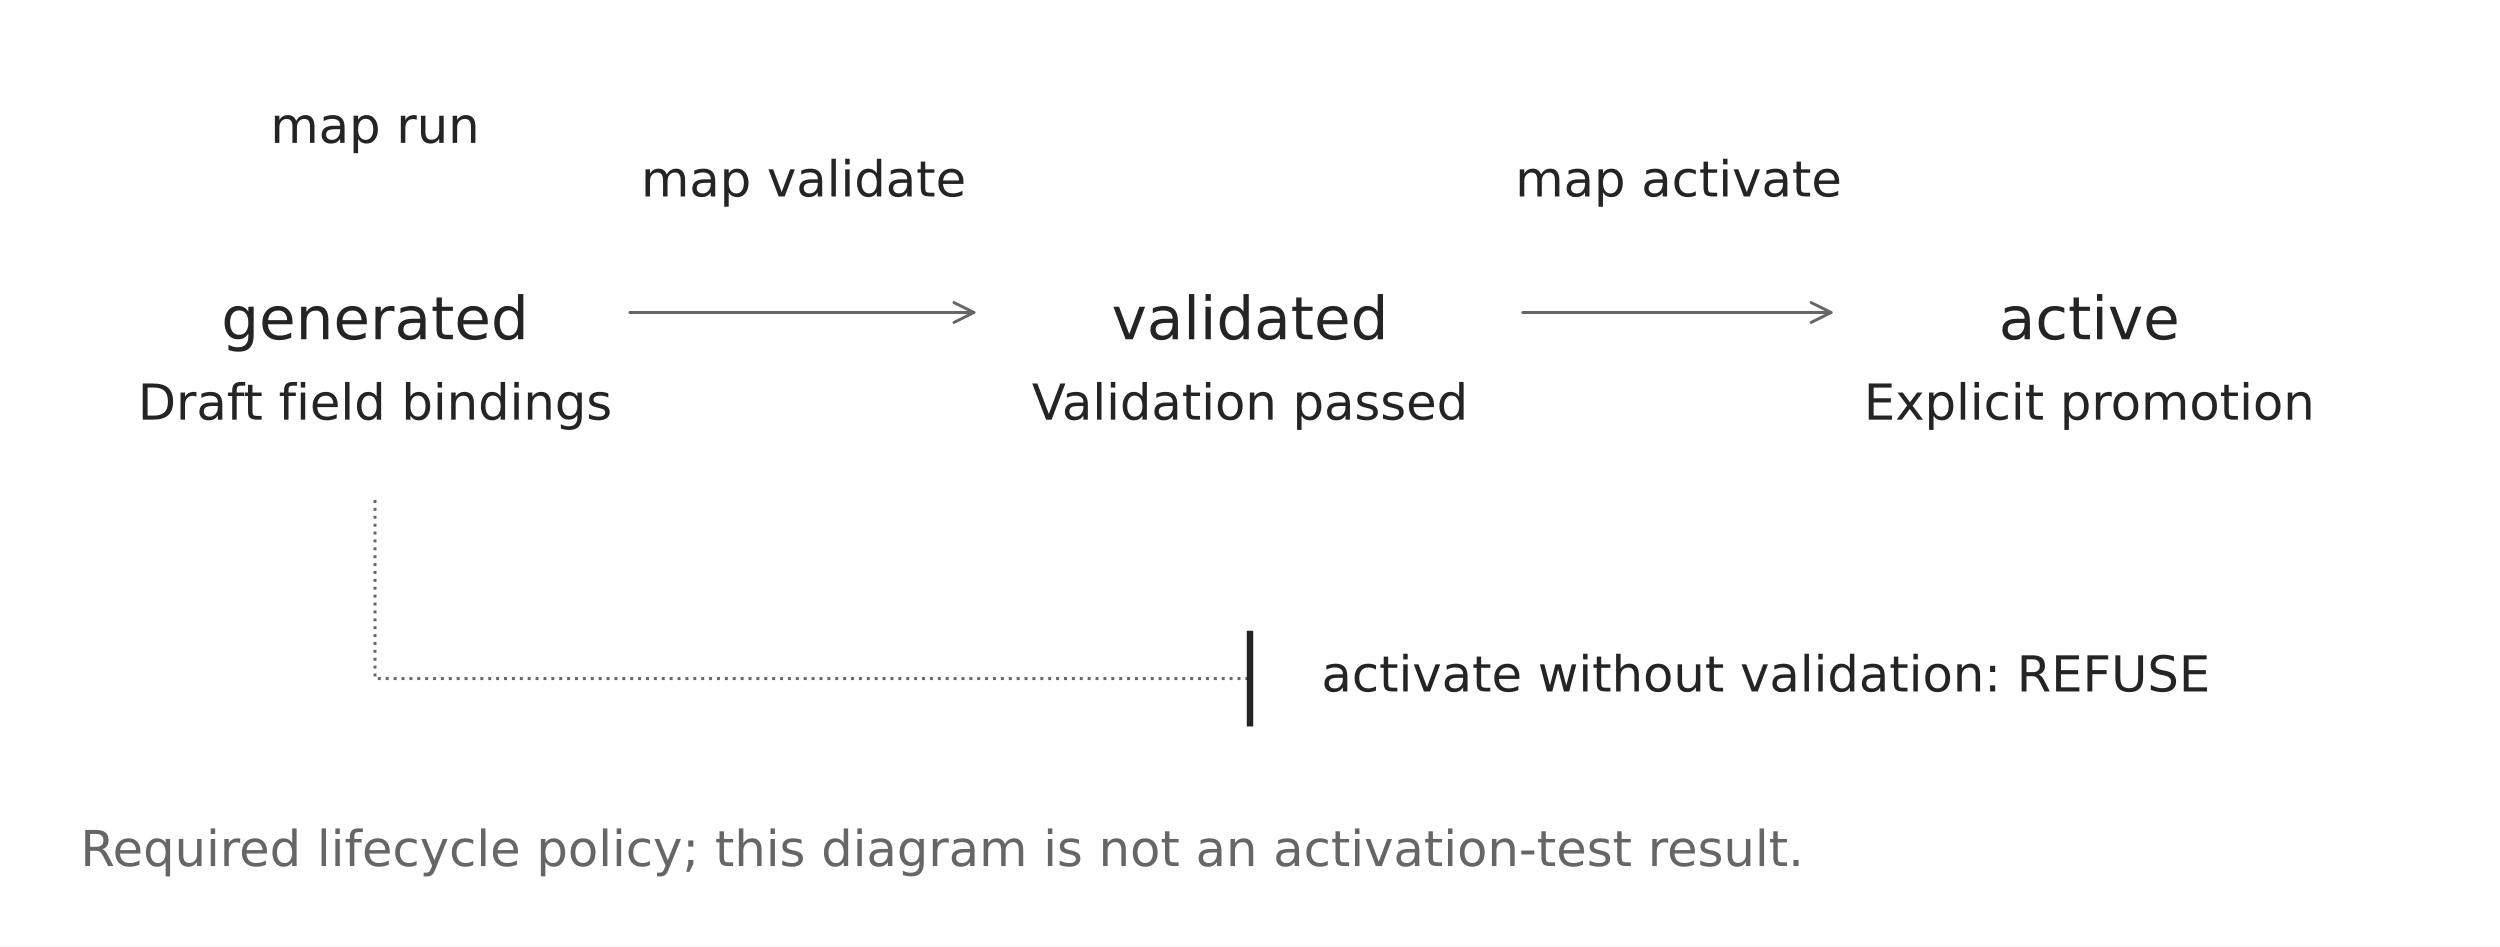
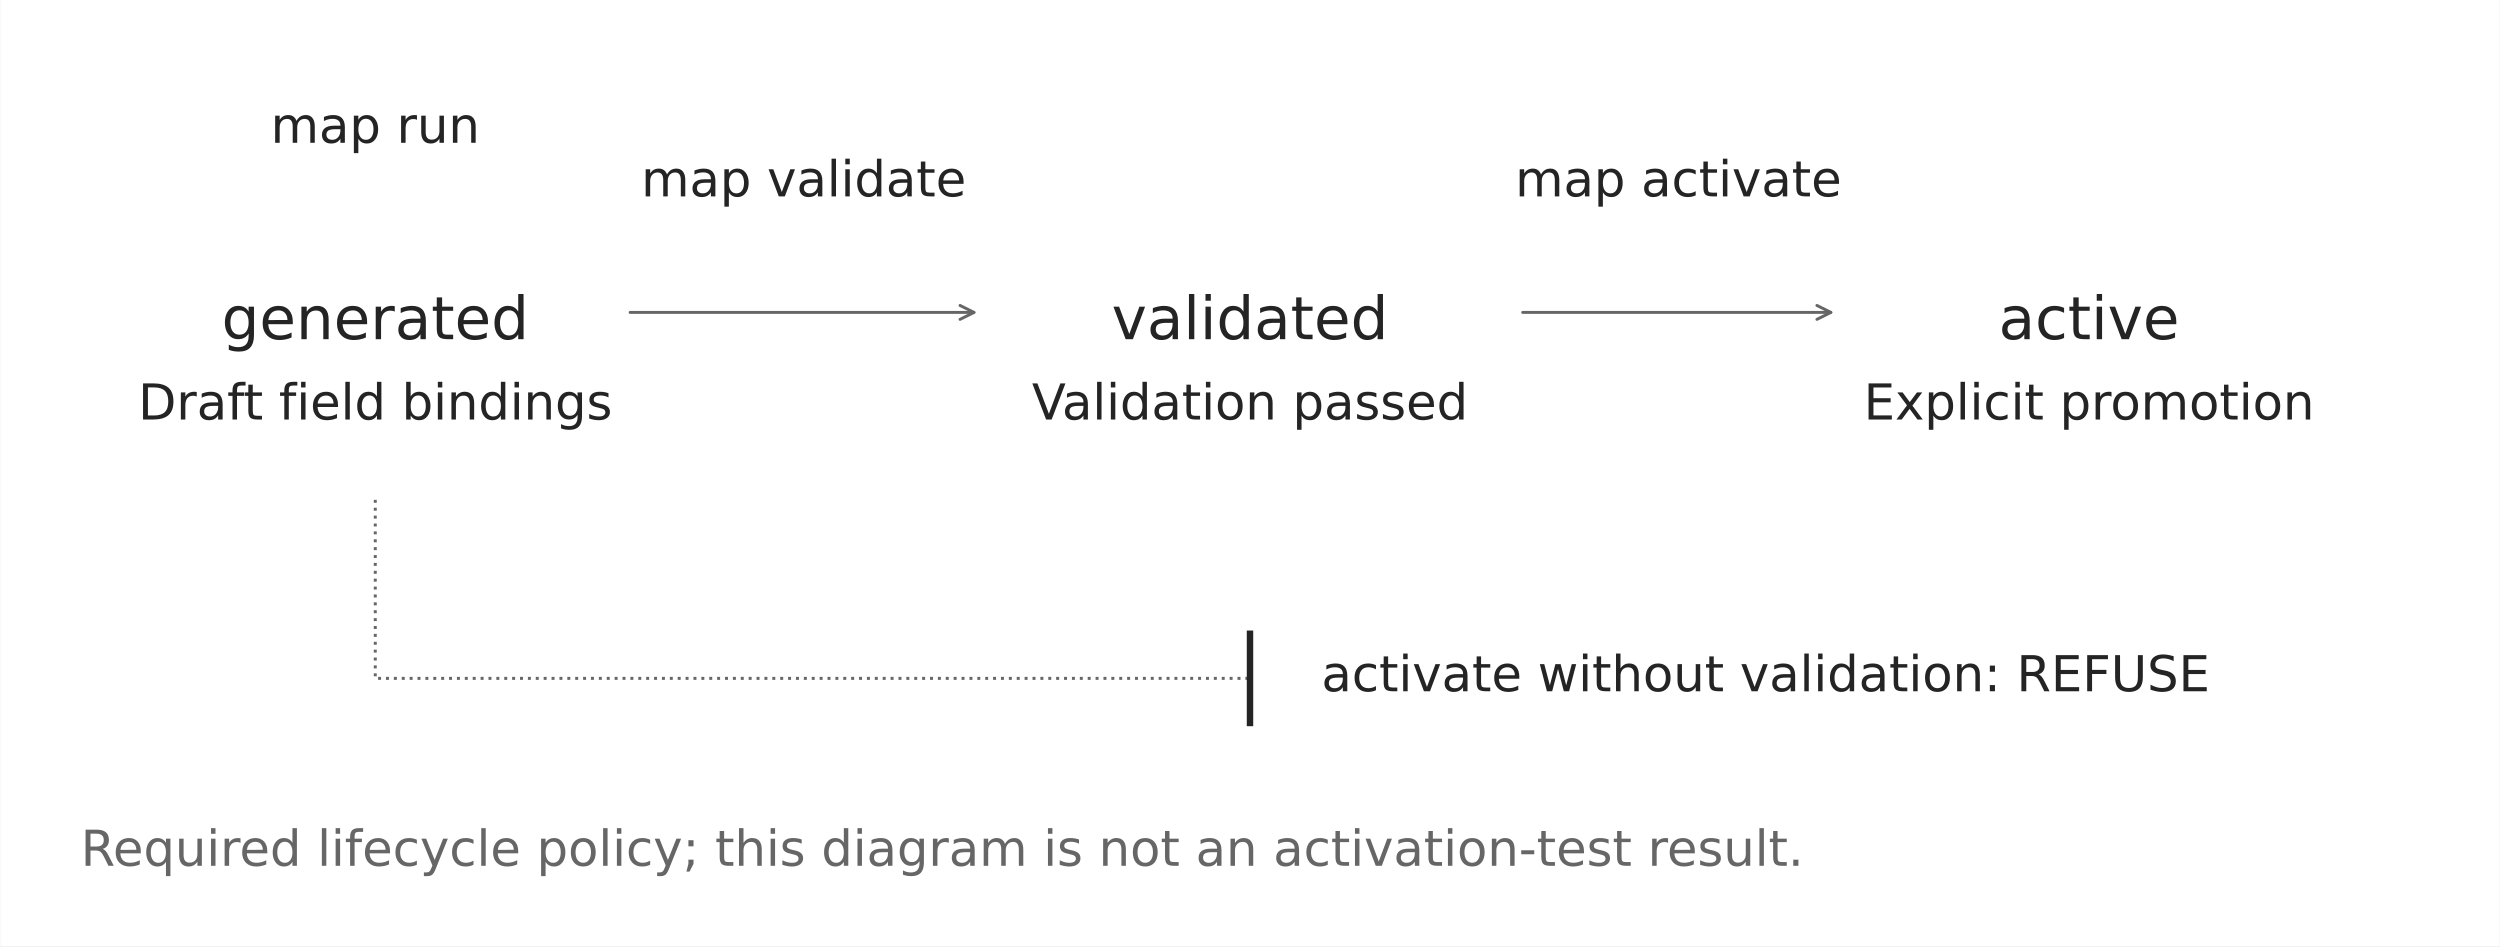
- <svg xmlns="http://www.w3.org/2000/svg" width="1008pt" height="381.6pt" viewBox="0 0 1008 381.6" version="1.1">
+ <svg xmlns="http://www.w3.org/2000/svg" width="31.1cm" height="11.77cm" viewBox="0 0 1008 381.6" version="1.1">
  <defs>
    <style type="text/css">*{stroke-linejoin: round; stroke-linecap: butt}</style>
  </defs>
  <g id="figure_1">
    <g id="patch_1">
      <path d="M 0 381.6 L 1008 381.6 L 1008 0 L 0 0 z " style="fill: #ffffff" />
    </g>
    <g id="axes_1">
      <g id="line2d_1">
-         <path d="M 151.2 201.6 L 151.2 273.6 L 504 273.6 " clip-path="url(#p9f80fe1d43)" style="fill: none; stroke-dasharray: 1.2,1.98; stroke-dashoffset: 0; stroke: #666666; stroke-width: 1.2" />
+         <path d="M 151.2 201.6 L 151.2 273.6 L 504 273.6 " clip-path="url(#pbdfd3129d7)" style="fill: none; stroke-dasharray: 1.2,1.98; stroke-dashoffset: 0; stroke: #666666; stroke-width: 1.2" />
      </g>
      <g id="line2d_2">
-         <path d="M 504 291.6 L 504 255.6 " clip-path="url(#p9f80fe1d43)" style="fill: none; stroke: #242424; stroke-width: 2.6; stroke-linecap: square" />
+         <path d="M 504 291.6 L 504 255.6 " clip-path="url(#pbdfd3129d7)" style="fill: none; stroke: #242424; stroke-width: 2.6; stroke-linecap: square" />
      </g>
      <g id="text_1">
        <text style="font-size: 24px; font-family: 'DejaVu Sans'; text-anchor: middle; fill: #242424" x="151.2" y="136.8" transform="rotate(-0 151.2 136.8)">generated</text>
      </g>
      <g id="text_2">
        <text style="font-size: 20px; font-family: 'DejaVu Sans'; text-anchor: middle; fill: #242424" x="151.2" y="169.2" transform="rotate(-0 151.2 169.2)">Draft field bindings</text>
      </g>
      <g id="text_3">
        <text style="font-size: 24px; font-family: 'DejaVu Sans'; text-anchor: middle; fill: #242424" x="504" y="136.8" transform="rotate(-0 504 136.8)">validated</text>
      </g>
      <g id="text_4">
        <text style="font-size: 20px; font-family: 'DejaVu Sans'; text-anchor: middle; fill: #242424" x="504" y="169.2" transform="rotate(-0 504 169.2)">Validation passed</text>
      </g>
      <g id="text_5">
        <text style="font-size: 24px; font-family: 'DejaVu Sans'; text-anchor: middle; fill: #242424" x="842.4" y="136.8" transform="rotate(-0 842.4 136.8)">active</text>
      </g>
      <g id="text_6">
        <text style="font-size: 20px; font-family: 'DejaVu Sans'; text-anchor: middle; fill: #242424" x="842.4" y="169.2" transform="rotate(-0 842.4 169.2)">Explicit promotion</text>
      </g>
      <g id="patch_2">
        <path d="M 254 126 Q 324.001 126 392.661 126 " style="fill: none; stroke: #666666; stroke-width: 1.2; stroke-linecap: round" />
-         <path d="M 384.661 122 L 392.661 126 L 384.661 130 " style="fill: none; stroke: #666666; stroke-width: 1.2; stroke-linecap: round" />
+         <path d="M 387.061 123.2 L 392.661 126 L 387.061 128.8 " style="fill: none; stroke: #666666; stroke-width: 1.2; stroke-linecap: round" />
      </g>
      <g id="patch_3">
        <path d="M 613.997 126 Q 676.8 126 738.261 126 " style="fill: none; stroke: #666666; stroke-width: 1.2; stroke-linecap: round" />
-         <path d="M 730.261 122 L 738.261 126 L 730.261 130 " style="fill: none; stroke: #666666; stroke-width: 1.2; stroke-linecap: round" />
+         <path d="M 732.661 123.2 L 738.261 126 L 732.661 128.8 " style="fill: none; stroke: #666666; stroke-width: 1.2; stroke-linecap: round" />
      </g>
      <g id="text_7">
        <text style="font-size: 20px; font-family: 'DejaVu Sans'; text-anchor: middle; fill: #242424" x="324" y="79.2" transform="rotate(-0 324 79.2)">map validate</text>
      </g>
      <g id="text_8">
        <text style="font-size: 20px; font-family: 'DejaVu Sans'; text-anchor: middle; fill: #242424" x="676.8" y="79.2" transform="rotate(-0 676.8 79.2)">map activate</text>
      </g>
      <g id="text_9">
        <text style="font-size: 20px; font-family: 'DejaVu Sans'; text-anchor: middle; fill: #242424" x="151.2" y="57.6" transform="rotate(-0 151.2 57.6)">map run</text>
      </g>
      <g id="text_10">
        <text style="font-size: 20px; font-family: 'DejaVu Sans'; text-anchor: start; fill: #242424" x="532.8" y="278.796" transform="rotate(-0 532.8 278.7961)">activate without validation: REFUSE</text>
      </g>
      <g id="text_11">
        <text style="font-size: 20px; font-family: 'DejaVu Sans'; text-anchor: start; fill: #666666" x="32.4" y="349.2" transform="rotate(-0 32.4 349.2)">Required lifecycle policy; this diagram is not an activation-test result.</text>
      </g>
    </g>
  </g>
  <defs>
-     <clipPath id="p9f80fe1d43">
+     <clipPath id="pbdfd3129d7">
      <rect x="0" y="0" width="1008" height="381.6" />
    </clipPath>
  </defs>
</svg>
